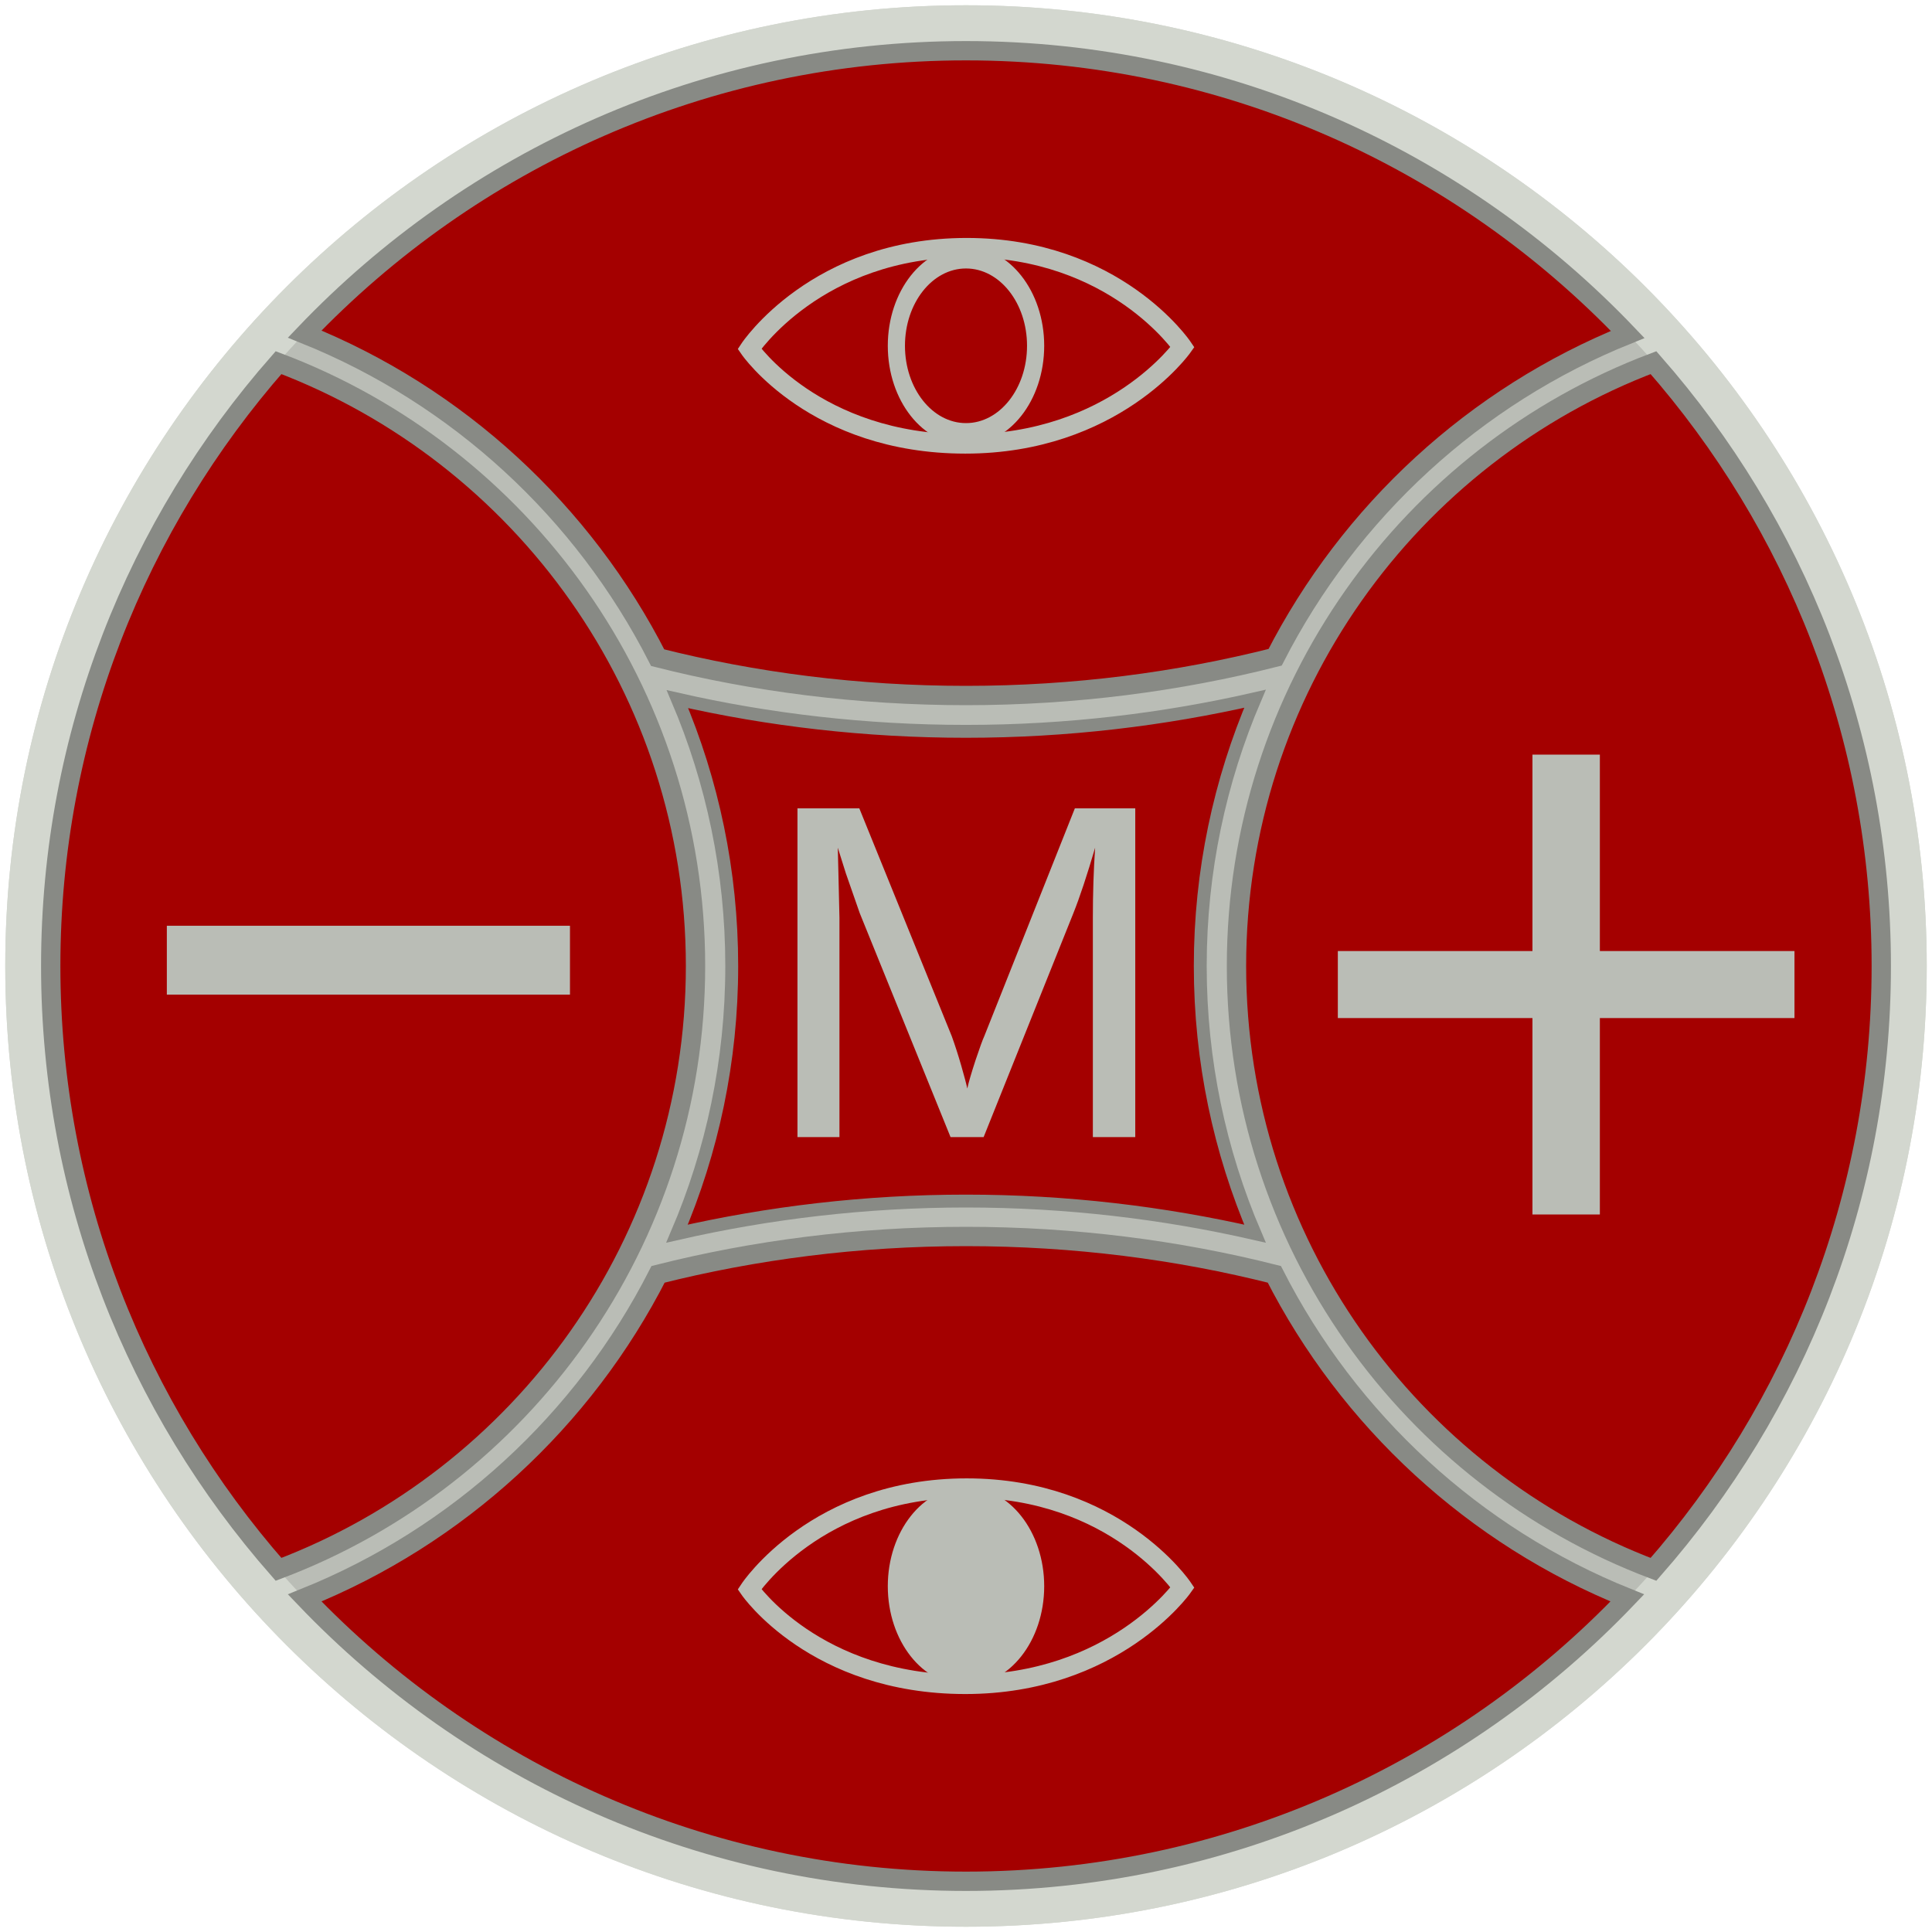
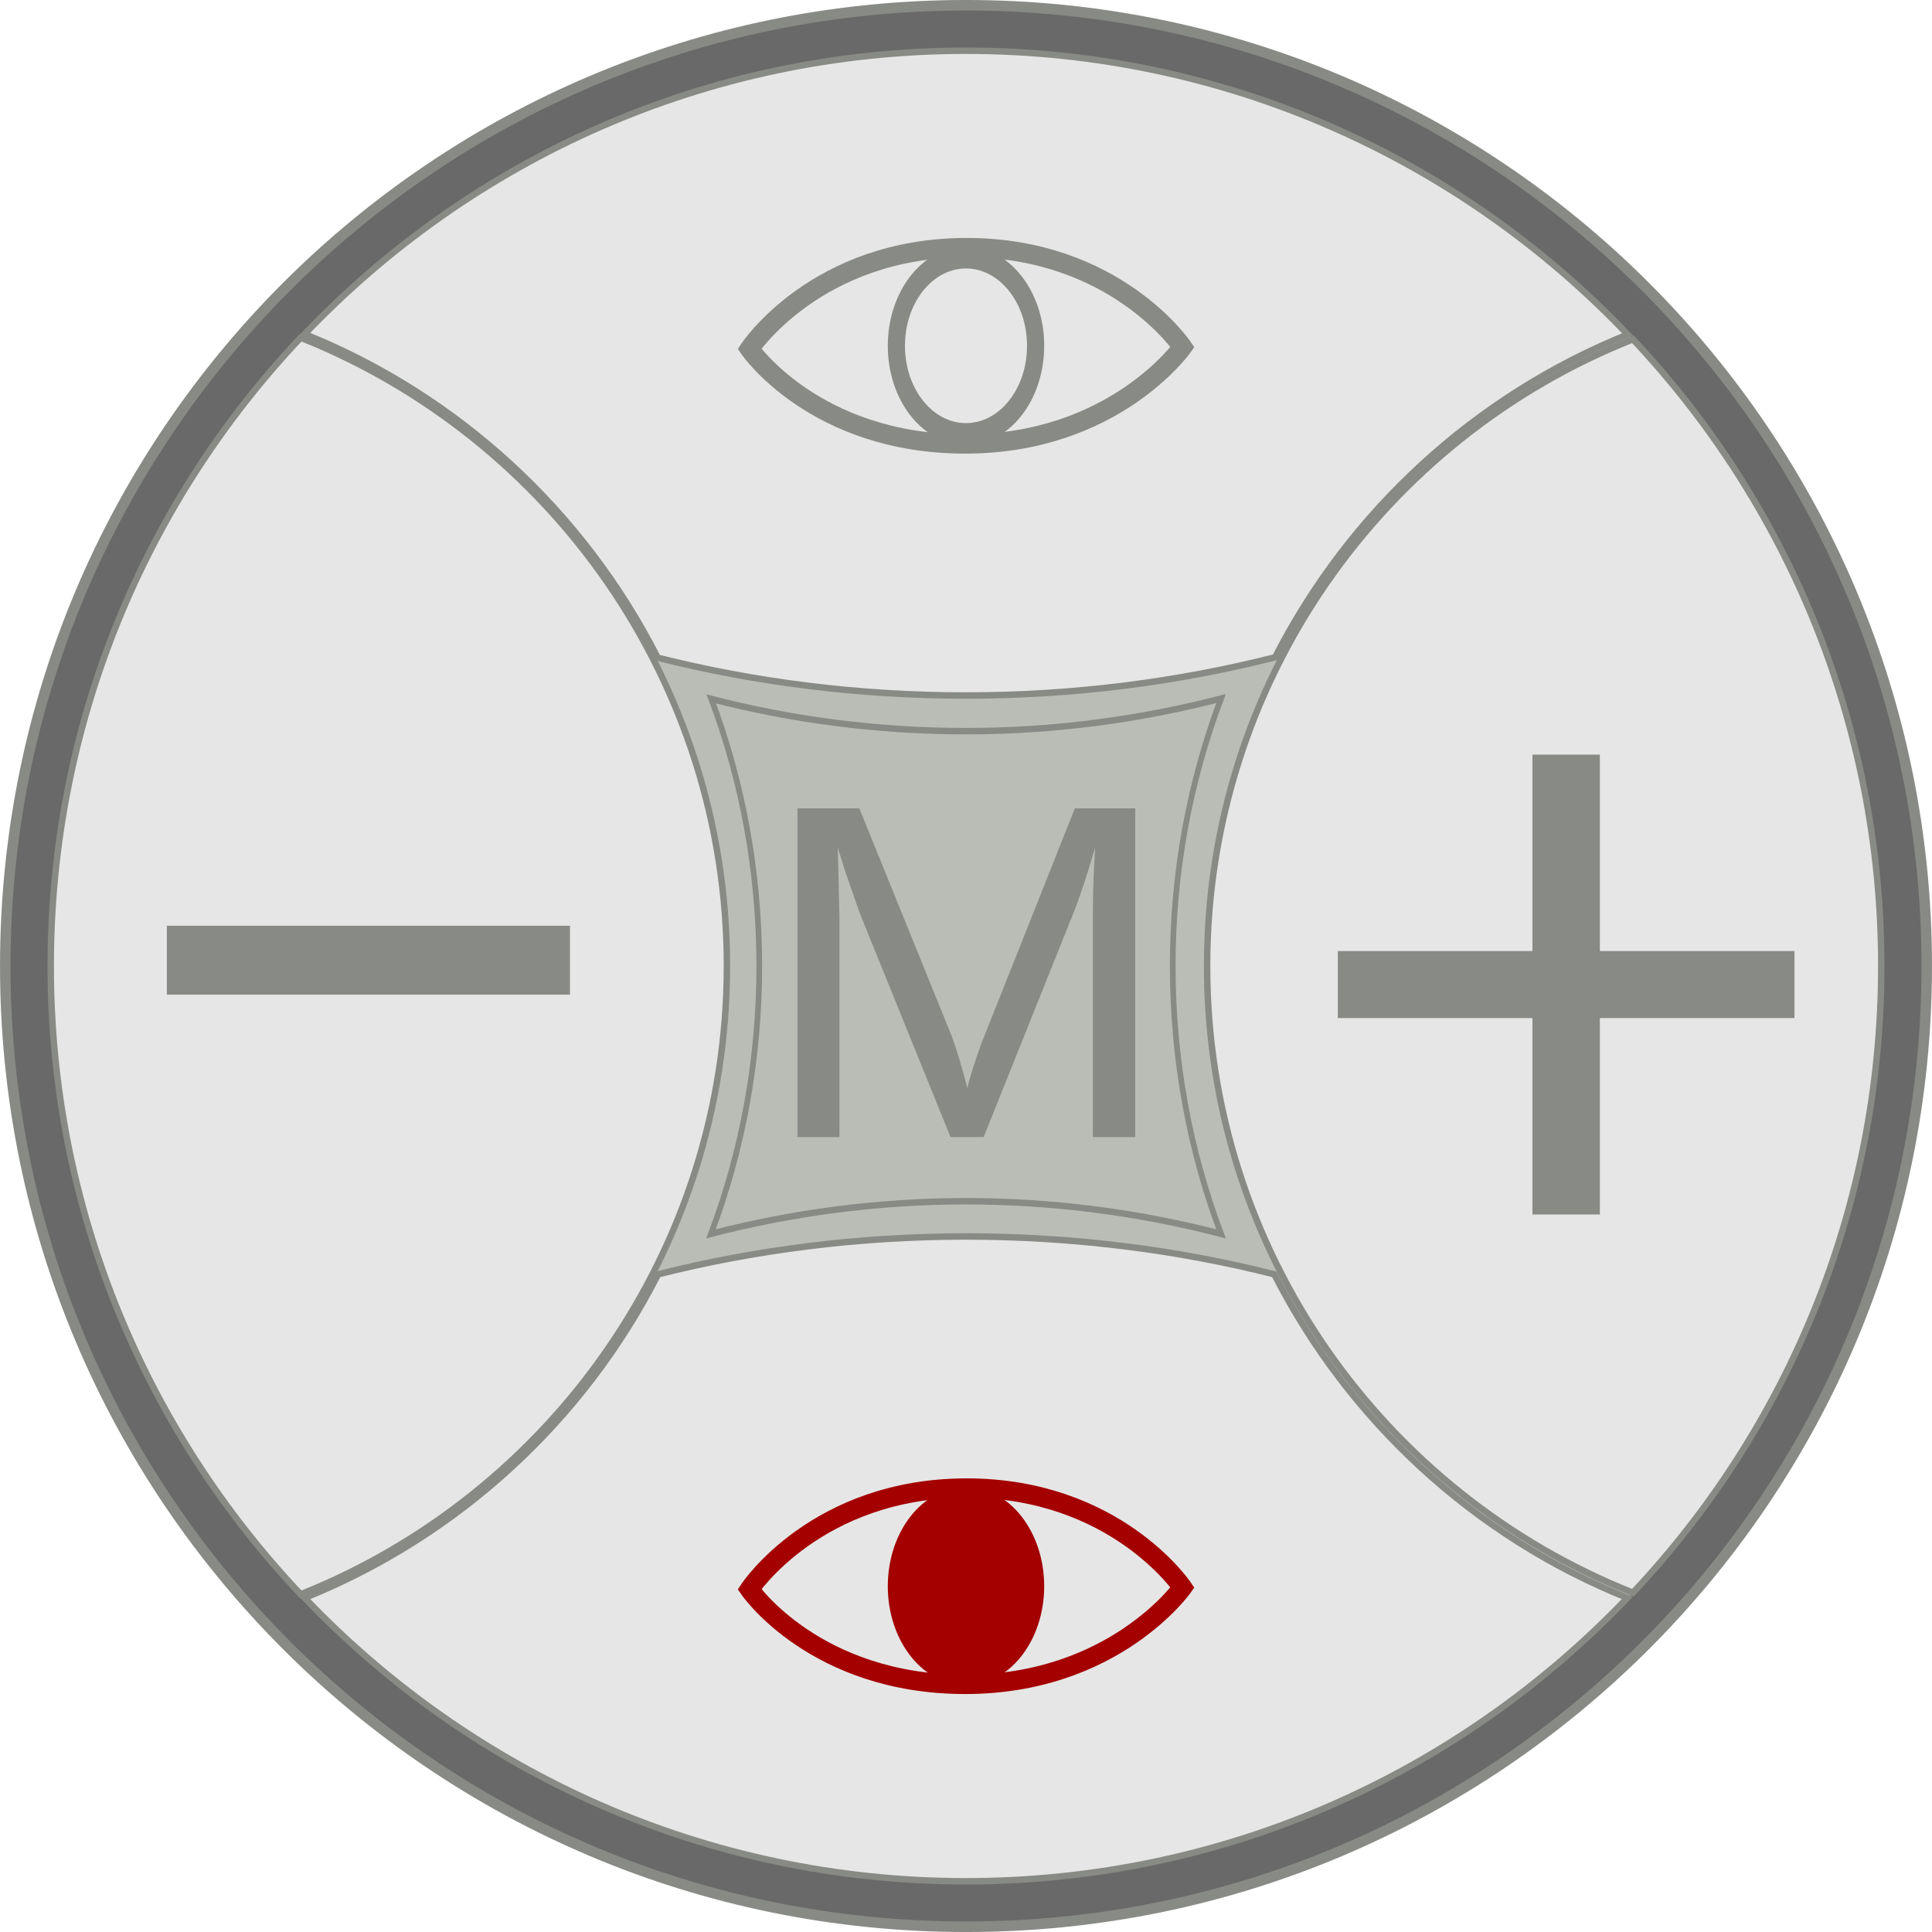
<svg xmlns="http://www.w3.org/2000/svg" width="150" height="150" id="svg2" version="1.0" style="display:inline">
-   <defs id="defs4">
-     </defs>
+   <defs id="defs4" />
  <g style="display:inline" id="normal">
-     <path style="fill:#d3d7cf;fill-opacity:1;stroke:none;stroke-width:0.5;stroke-linecap:round;stroke-linejoin:miter;stroke-miterlimit:4;stroke-dasharray:none;stroke-dashoffset:0;stroke-opacity:1" id="path3549" d="M 112.5,73 A 45.75,45.5 0 1 1 21,73 A 45.75,45.5 0 1 1 112.5,73 z" transform="matrix(1.63041,0,0,1.639369,-33.82989,-44.67392)" />
+     <path style="fill:#696969;fill-opacity:1;stroke:#888a85;stroke-width:0.5;stroke-linecap:round;stroke-linejoin:miter;stroke-miterlimit:4;stroke-dasharray:none;stroke-dashoffset:0;stroke-opacity:1" id="path3549" d="M 112.5,73 A 45.75,45.5 0 1 1 21,73 A 45.75,45.5 0 1 1 112.5,73 z" transform="matrix(1.63041,0,0,1.639369,-33.82989,-44.67392)" />
    <path transform="matrix(1.553131,0,0,1.561665,-28.67149,-39.00153)" d="M 112.5,73 A 45.75,45.5 0 1 1 21,73 A 45.75,45.5 0 1 1 112.5,73 z" id="path3551" style="fill:#babdb6;fill-opacity:1;stroke:none;stroke-width:0.5;stroke-linecap:round;stroke-linejoin:miter;stroke-miterlimit:4;stroke-dasharray:none;stroke-dashoffset:0;stroke-opacity:1" />
-     <path style="opacity:1;fill:#babdb6;fill-opacity:1;stroke:#888a85;stroke-width:1;stroke-linecap:square;stroke-linejoin:miter;stroke-miterlimit:4;stroke-dasharray:none;stroke-dashoffset:0;stroke-opacity:1" id="path2565" d="M 97.438,54.25 C 90.365,55.867 82.821,56.781 75,56.781 C 67.194,56.781 59.66,55.891 52.594,54.281 C 55.308,60.648 56.812,67.65 56.812,75 C 56.812,82.378 55.295,89.394 52.562,95.781 C 59.641,94.161 67.17,93.25 75,93.25 C 82.828,93.25 90.358,94.162 97.438,95.781 C 94.705,89.394 93.188,82.378 93.188,75 C 93.188,67.636 94.711,60.626 97.438,54.25 z" />
+     <path style="opacity:1;fill:#babdb6;fill-opacity:1;stroke:#888a85;stroke-width:0.5;stroke-linecap:square;stroke-linejoin:miter;stroke-miterlimit:4;stroke-dasharray:none;stroke-dashoffset:0;stroke-opacity:1" id="path2565" d="M 97.438,54.25 C 90.365,55.867 82.821,56.781 75,56.781 C 67.194,56.781 59.66,55.891 52.594,54.281 C 55.308,60.648 56.812,67.65 56.812,75 C 56.812,82.378 55.295,89.394 52.562,95.781 C 59.641,94.161 67.17,93.25 75,93.25 C 82.828,93.25 90.358,94.162 97.438,95.781 C 94.705,89.394 93.188,82.378 93.188,75 C 93.188,67.636 94.711,60.626 97.438,54.25 z" transform="matrix(0.8824919,0,0,1.000725,8.813108,-5.4412207e-2)" />
    <rect style="opacity:1;fill:none;fill-opacity:1;stroke:none;stroke-width:1.594;stroke-linecap:round;stroke-linejoin:miter;stroke-miterlimit:4;stroke-dasharray:none;stroke-dashoffset:0;stroke-opacity:1" id="n_mask" width="41.979" height="40.564" x="54.141" y="54.588" />
-     <path style="fill:#e6e6e6;fill-opacity:1;stroke:#888a85;stroke-width:1.5;stroke-linecap:round;stroke-linejoin:miter;stroke-miterlimit:4;stroke-dasharray:none;stroke-dashoffset:0;stroke-opacity:1" d="M 75,96 C 66.611,96 58.564,97.052 51.094,98.938 C 45.318,110.284 35.555,119.275 23.656,124.062 C 36.592,137.611 54.804,146.062 75,146.062 C 95.196,146.062 113.408,137.611 126.344,124.062 C 114.449,119.276 104.714,110.283 98.938,98.938 C 91.459,97.047 83.4,96 75,96 z" id="n_original" />
-     <path style="fill:#e6e6e6;fill-opacity:1;stroke:#888a85;stroke-width:1.5;stroke-linecap:round;stroke-linejoin:miter;stroke-miterlimit:4;stroke-dasharray:none;stroke-dashoffset:0;stroke-opacity:1" d="M 75,3.938 C 54.804,3.938 36.592,12.389 23.656,25.938 C 35.553,30.725 45.286,39.717 51.062,51.062 C 58.541,52.953 66.6,54 75,54 C 83.424,54 91.503,52.932 99,51.031 C 104.783,39.722 114.508,30.744 126.375,25.969 C 113.437,12.402 95.212,3.938 75,3.938 z" id="n_corrected" />
-     <path style="fill:#e6e6e6;fill-opacity:1;stroke:#888a85;stroke-width:1.5;stroke-linecap:round;stroke-linejoin:miter;stroke-miterlimit:4;stroke-dasharray:none;stroke-dashoffset:0;stroke-opacity:1" d="M 21.625,28.156 C 10.637,40.667 3.938,57.053 3.938,75 C 3.938,92.947 10.637,109.333 21.625,121.844 C 40.541,114.695 54,96.409 54,75 C 54,53.591 40.541,35.305 21.625,28.156 z" id="n_zoomout" />
-     <path style="fill:#e6e6e6;fill-opacity:1;stroke:#888a85;stroke-width:1.5;stroke-linecap:round;stroke-linejoin:miter;stroke-miterlimit:4;stroke-dasharray:none;stroke-dashoffset:0;stroke-opacity:1" d="M 128.375,28.156 C 109.459,35.305 96,53.591 96,75 C 96,96.409 109.459,114.695 128.375,121.844 C 139.363,109.333 146.062,92.947 146.062,75 C 146.062,57.053 139.363,40.667 128.375,28.156 z" id="n_zoomin" />
+     <path style="fill:#e6e6e6;fill-opacity:1;stroke:#888a85;stroke-width:0.5;stroke-linecap:round;stroke-linejoin:miter;stroke-miterlimit:4;stroke-dasharray:none;stroke-dashoffset:0;stroke-opacity:1" d="M 75,96 C 66.611,96 58.564,97.052 51.094,98.938 C 45.318,110.284 35.555,119.275 23.656,124.062 C 36.592,137.611 54.804,146.062 75,146.062 C 95.196,146.062 113.408,137.611 126.344,124.062 C 114.449,119.276 104.714,110.283 98.938,98.938 C 91.459,97.047 83.4,96 75,96 z" id="n_original" />
+     <path style="fill:#e6e6e6;fill-opacity:1;stroke:#888a85;stroke-width:0.5;stroke-linecap:round;stroke-linejoin:miter;stroke-miterlimit:4;stroke-dasharray:none;stroke-dashoffset:0;stroke-opacity:1" d="M 75,3.938 C 54.804,3.938 36.592,12.389 23.656,25.938 C 35.553,30.725 45.286,39.717 51.062,51.062 C 58.541,52.953 66.6,54 75,54 C 83.424,54 91.503,52.932 99,51.031 C 104.783,39.722 114.508,30.744 126.375,25.969 C 113.437,12.402 95.212,3.938 75,3.938 z" id="n_corrected" />
+     <path style="fill:#e6e6e6;fill-opacity:1;stroke:#888a85;stroke-width:0.5;stroke-linecap:round;stroke-linejoin:miter;stroke-miterlimit:4;stroke-dasharray:none;stroke-dashoffset:0;stroke-opacity:1" d="M 23.344,26.219 C 11.319,38.948 3.938,56.121 3.938,75 C 3.938,93.879 11.319,111.052 23.344,123.781 C 42.723,116.055 56.438,97.095 56.438,75 C 56.438,52.905 42.723,33.944 23.344,26.219 z" id="path3429" />
+     <path style="fill:#e6e6e6;fill-opacity:1;stroke:#888a85;stroke-width:0.5;stroke-linecap:round;stroke-linejoin:miter;stroke-miterlimit:4;stroke-dasharray:none;stroke-dashoffset:0;stroke-opacity:1" d="M 126.781,26.344 C 107.408,34.024 93.719,52.93 93.719,75 C 93.719,97.07 107.408,115.976 126.781,123.656 C 138.734,110.94 146.062,93.816 146.062,75 C 146.062,56.184 138.734,39.06 126.781,26.344 z" id="path3427" />
    <g transform="translate(103.2208,-0.8173854)" id="g4366" style="stroke-linejoin:miter">
      <text xml:space="preserve" style="font-size:72.987px;font-style:normal;font-variant:normal;font-weight:normal;font-stretch:normal;fill:#888a85;fill-opacity:1;stroke:none;stroke-width:1px;stroke-linecap:butt;stroke-linejoin:miter;stroke-opacity:1;font-family:Arial;-inkscape-font-specification:Arial" x="-2.916" y="101.53" id="text4370">
        <tspan id="tspan4372" x="-2.916" y="101.53">+</tspan>
      </text>
    </g>
    <g transform="translate(96.85682,21.183)" id="g4383" style="stroke-linejoin:miter">
      <text transform="scale(1.367325,0.7313548)" id="text4387" y="97.858" x="-65.52" style="font-size:93.703px;font-style:normal;font-variant:normal;font-weight:normal;font-stretch:normal;fill:#888a85;fill-opacity:1;stroke:none;stroke-width:1px;stroke-linecap:butt;stroke-linejoin:miter;stroke-opacity:1;font-family:Arial;-inkscape-font-specification:Arial" xml:space="preserve">
        <tspan y="97.858" x="-65.52" id="tspan4389">-</tspan>
      </text>
    </g>
    <g id="g4391" transform="translate(41.34894,67.85205)" style="stroke-linejoin:miter">
      <text xml:space="preserve" style="font-size:38.138px;font-style:normal;font-variant:normal;font-weight:normal;font-stretch:normal;fill:#888a85;fill-opacity:1;stroke:none;stroke-width:1px;stroke-linecap:butt;stroke-linejoin:miter;stroke-opacity:1;font-family:Arial;-inkscape-font-specification:Arial" x="16.881" y="20.997" id="text4393" transform="scale(1.02788,0.9728767)">
        <tspan id="tspan4395" x="16.881" y="20.997">M</tspan>
      </text>
    </g>
    <g id="g4414" transform="translate(-61.5,-108.1085)" style="stroke:#a40000;stroke-linejoin:miter">
      <path transform="matrix(0.2485065,0,0,0.3148108,181.169,290.3671)" d="M -158,-187.75 A 21.75,21.75 0 1 1 -201.5,-187.75 A 21.75,21.75 0 1 1 -158,-187.75 z" id="path4403" style="fill:#a40000;fill-opacity:1;stroke:#a40000;stroke-width:5.363;stroke-linecap:round;stroke-linejoin:miter;stroke-miterlimit:4;stroke-dasharray:none;stroke-dashoffset:0;stroke-opacity:1" />
      <path id="path4405" d="M 119.691,231.5 C 119.691,231.5 124.888,223.639 136.555,223.639 C 148.089,223.639 153.309,231.36 153.309,231.36 C 153.309,231.36 147.978,238.883 136.445,238.883 C 124.778,238.883 119.691,231.5 119.691,231.5 z" style="fill:none;fill-opacity:1;stroke:#a40000;stroke-width:1.5;stroke-linecap:round;stroke-linejoin:miter;stroke-miterlimit:4;stroke-dashoffset:0;stroke-opacity:1" />
    </g>
    <g id="g4418" transform="translate(-61.5,-204.4143)" style="stroke-linejoin:miter">
      <path style="fill:none;fill-opacity:1;stroke:#888a85;stroke-width:5.363;stroke-linecap:round;stroke-linejoin:miter;stroke-miterlimit:4;stroke-dasharray:none;stroke-dashoffset:0;stroke-opacity:1" id="path4420" d="M -158,-187.75 A 21.75,21.75 0 1 1 -201.5,-187.75 A 21.75,21.75 0 1 1 -158,-187.75 z" transform="matrix(0.2485065,0,0,0.3148108,181.169,290.3671)" />
      <path style="fill:none;fill-opacity:1;stroke:#888a85;stroke-width:1.5;stroke-linecap:round;stroke-linejoin:miter;stroke-miterlimit:4;stroke-dashoffset:0;stroke-opacity:1" d="M 119.691,231.5 C 119.691,231.5 124.888,223.639 136.555,223.639 C 148.089,223.639 153.309,231.36 153.309,231.36 C 153.309,231.36 147.978,238.883 136.445,238.883 C 124.778,238.883 119.691,231.5 119.691,231.5 z" id="path4422" />
    </g>
  </g>
-   <g id="hover" style="display:inline">
-     <path transform="matrix(1.63041,0,0,1.639369,-33.82989,-44.67392)" d="M 112.5,73 A 45.75,45.5 0 1 1 21,73 A 45.75,45.5 0 1 1 112.5,73 z" id="path2491" style="fill:#d3d7cf;fill-opacity:1;stroke:none;stroke-width:0.5;stroke-linecap:round;stroke-linejoin:miter;stroke-miterlimit:4;stroke-dasharray:none;stroke-dashoffset:0;stroke-opacity:1" />
-     <path style="fill:#babdb6;fill-opacity:1;stroke:none;stroke-width:0.5;stroke-linecap:round;stroke-linejoin:miter;stroke-miterlimit:4;stroke-dasharray:none;stroke-dashoffset:0;stroke-opacity:1" id="path2493" d="M 112.5,73 A 45.75,45.5 0 1 1 21,73 A 45.75,45.5 0 1 1 112.5,73 z" transform="matrix(1.553131,0,0,1.561665,-28.67149,-39.00153)" />
-     <rect y="54.588" x="54.141" height="40.564" width="41.979" id="rect2497" style="opacity:1;fill:none;fill-opacity:1;stroke:none;stroke-width:1.594;stroke-linecap:round;stroke-linejoin:miter;stroke-miterlimit:4;stroke-dasharray:none;stroke-dashoffset:0;stroke-opacity:1" />
-     <g id="h_zoomin">
-       <path style="fill:#a40000;fill-opacity:1;stroke:#888a85;stroke-width:1.5;stroke-linecap:round;stroke-linejoin:miter;stroke-miterlimit:4;stroke-dasharray:none;stroke-dashoffset:0;stroke-opacity:1" d="M 128.375,28.156 C 109.459,35.305 96,53.591 96,75 C 96,96.409 109.459,114.695 128.375,121.844 C 139.363,109.333 146.062,92.947 146.062,75 C 146.062,57.053 139.363,40.667 128.375,28.156 z" id="path2492" />
-       <g transform="translate(103.2208,-0.8173854)" id="g2507" style="fill:#babdb6;stroke-linejoin:miter">
-         <text xml:space="preserve" style="font-size:72.987px;font-style:normal;font-variant:normal;font-weight:normal;font-stretch:normal;fill:#babdb6;fill-opacity:1;stroke:none;stroke-width:1px;stroke-linecap:butt;stroke-linejoin:miter;stroke-opacity:1;font-family:Arial;-inkscape-font-specification:Arial" x="-2.916" y="101.53" id="text2509">
-           <tspan id="tspan2511" x="-2.916" y="101.53">+</tspan>
-         </text>
-       </g>
-     </g>
-     <g id="h_zoomout">
-       <g id="g_zoomout">
-         <path id="path2506" d="M 21.625,28.156 C 10.637,40.667 3.938,57.053 3.938,75 C 3.938,92.947 10.637,109.333 21.625,121.844 C 40.541,114.695 54,96.409 54,75 C 54,53.591 40.541,35.305 21.625,28.156 z" style="fill:#a40000;fill-opacity:1;stroke:#888a85;stroke-width:1.5;stroke-linecap:round;stroke-linejoin:miter;stroke-miterlimit:4;stroke-dasharray:none;stroke-dashoffset:0;stroke-opacity:1" />
-         <g style="fill:#babdb6;stroke-linejoin:miter" id="g2513" transform="translate(96.85682,21.183)">
-           <text xml:space="preserve" style="font-size:93.703px;font-style:normal;font-variant:normal;font-weight:normal;font-stretch:normal;fill:#babdb6;fill-opacity:1;stroke:none;stroke-width:1px;stroke-linecap:butt;stroke-linejoin:miter;stroke-opacity:1;font-family:Arial;-inkscape-font-specification:Arial" x="-65.52" y="97.858" id="text2515" transform="scale(1.367325,0.7313548)">
-             <tspan id="tspan2517" x="-65.52" y="97.858">-</tspan>
-           </text>
-         </g>
-       </g>
-     </g>
-     <g id="h_mask">
-       <path style="opacity:1;fill:#a40000;fill-opacity:1;stroke:#888a85;stroke-width:1;stroke-linecap:square;stroke-linejoin:miter;stroke-miterlimit:4;stroke-dasharray:none;stroke-dashoffset:0;stroke-opacity:1" id="12121212232" d="M 97.438,54.25 C 90.365,55.867 82.821,56.781 75,56.781 C 67.194,56.781 59.66,55.891 52.594,54.281 C 55.308,60.648 56.812,67.65 56.812,75 C 56.812,82.378 55.295,89.394 52.562,95.781 C 59.641,94.161 67.17,93.25 75,93.25 C 82.828,93.25 90.358,94.162 97.438,95.781 C 94.705,89.394 93.188,82.378 93.188,75 C 93.188,67.636 94.711,60.626 97.438,54.25 z" />
-       <g id="g2519" transform="translate(41.34894,67.85205)" style="fill:#babdb6;stroke-linejoin:miter">
-         <text xml:space="preserve" style="font-size:38.138px;font-style:normal;font-variant:normal;font-weight:normal;font-stretch:normal;fill:#babdb6;fill-opacity:1;stroke:none;stroke-width:1px;stroke-linecap:butt;stroke-linejoin:miter;stroke-opacity:1;font-family:Arial;-inkscape-font-specification:Arial" x="16.881" y="20.997" id="text2521" transform="scale(1.02788,0.9728767)">
-           <tspan id="tspan2523" x="16.881" y="20.997">M</tspan>
-         </text>
-       </g>
-     </g>
-     <g id="h_original">
-       <path style="fill:#a40000;fill-opacity:1;stroke:#888a85;stroke-width:1.5;stroke-linecap:round;stroke-linejoin:miter;stroke-miterlimit:4;stroke-dasharray:none;stroke-dashoffset:0;stroke-opacity:1" d="M 75,96 C 66.611,96 58.564,97.052 51.094,98.938 C 45.318,110.284 35.555,119.275 23.656,124.062 C 36.592,137.611 54.804,146.062 75,146.062 C 95.196,146.062 113.408,137.611 126.344,124.062 C 114.449,119.276 104.714,110.283 98.938,98.938 C 91.459,97.047 83.4,96 75,96 z" id="dsdwe23232" />
-       <g id="g2525" transform="translate(-61.5,-108.1085)" style="stroke:#babdb6;stroke-linejoin:miter">
-         <path transform="matrix(0.2485065,0,0,0.3148108,181.169,290.3671)" d="M -158,-187.75 A 21.75,21.75 0 1 1 -201.5,-187.75 A 21.75,21.75 0 1 1 -158,-187.75 z" id="path2527" style="fill:#babdb6;fill-opacity:1;stroke:#babdb6;stroke-width:5.363;stroke-linecap:round;stroke-linejoin:miter;stroke-miterlimit:4;stroke-dasharray:none;stroke-dashoffset:0;stroke-opacity:1" />
-         <path id="path2529" d="M 119.691,231.5 C 119.691,231.5 124.888,223.639 136.555,223.639 C 148.089,223.639 153.309,231.36 153.309,231.36 C 153.309,231.36 147.978,238.883 136.445,238.883 C 124.778,238.883 119.691,231.5 119.691,231.5 z" style="fill:none;fill-opacity:1;stroke:#babdb6;stroke-width:1.5;stroke-linecap:round;stroke-linejoin:miter;stroke-miterlimit:4;stroke-dashoffset:0;stroke-opacity:1" />
-       </g>
-     </g>
-     <g id="h_corrected">
-       <path style="fill:#a40000;fill-opacity:1;stroke:#888a85;stroke-width:1.5;stroke-linecap:round;stroke-linejoin:miter;stroke-miterlimit:4;stroke-dasharray:none;stroke-dashoffset:0;stroke-opacity:1" d="M 75,3.938 C 54.804,3.938 36.592,12.389 23.656,25.938 C 35.553,30.725 45.286,39.717 51.062,51.062 C 58.541,52.953 66.6,54 75,54 C 83.424,54 91.503,52.932 99,51.031 C 104.783,39.722 114.508,30.744 126.375,25.969 C 113.437,12.402 95.212,3.938 75,3.938 z" id="path2514" />
-       <g id="g2531" transform="translate(-61.5,-204.4143)" style="stroke:#babdb6;stroke-linejoin:miter">
-         <path style="fill:none;fill-opacity:1;stroke:#babdb6;stroke-width:5.363;stroke-linecap:round;stroke-linejoin:miter;stroke-miterlimit:4;stroke-dasharray:none;stroke-dashoffset:0;stroke-opacity:1" id="path2533" d="M -158,-187.75 A 21.75,21.75 0 1 1 -201.5,-187.75 A 21.75,21.75 0 1 1 -158,-187.75 z" transform="matrix(0.2485065,0,0,0.3148108,181.169,290.3671)" />
-         <path style="fill:none;fill-opacity:1;stroke:#babdb6;stroke-width:1.5;stroke-linecap:round;stroke-linejoin:miter;stroke-miterlimit:4;stroke-dashoffset:0;stroke-opacity:1" d="M 119.691,231.5 C 119.691,231.5 124.888,223.639 136.555,223.639 C 148.089,223.639 153.309,231.36 153.309,231.36 C 153.309,231.36 147.978,238.883 136.445,238.883 C 124.778,238.883 119.691,231.5 119.691,231.5 z" id="path2535" />
-       </g>
-     </g>
-   </g>
-   <g style="display:none" id="pressed">
-     <path style="fill:#d3d7cf;fill-opacity:1;stroke:none;stroke-width:0.5;stroke-linecap:round;stroke-linejoin:miter;stroke-miterlimit:4;stroke-dasharray:none;stroke-dashoffset:0;stroke-opacity:1" id="path2539" d="M 112.5,73 A 45.75,45.5 0 1 1 21,73 A 45.75,45.5 0 1 1 112.5,73 z" transform="matrix(1.63041,0,0,1.639369,-33.82989,-44.67392)" />
-     <path transform="matrix(1.553131,0,0,1.561665,-28.67149,-39.00153)" d="M 112.5,73 A 45.75,45.5 0 1 1 21,73 A 45.75,45.5 0 1 1 112.5,73 z" id="path2541" style="fill:#babdb6;fill-opacity:1;stroke:none;stroke-width:0.5;stroke-linecap:round;stroke-linejoin:miter;stroke-miterlimit:4;stroke-dasharray:none;stroke-dashoffset:0;stroke-opacity:1" />
-     <rect style="opacity:1;fill:none;fill-opacity:1;stroke:none;stroke-width:1.594;stroke-linecap:round;stroke-linejoin:miter;stroke-miterlimit:4;stroke-dasharray:none;stroke-dashoffset:0;stroke-opacity:1" id="rect2545" width="41.979" height="40.564" x="54.141" y="54.588" />
-     <g id="p_zoomin">
-       <path id="path2553" d="M 128.153,29.572 C 109.809,36.504 96.756,54.238 96.756,75 C 96.756,95.762 109.809,113.496 128.153,120.428 C 138.81,108.295 145.306,92.405 145.306,75 C 145.306,57.595 138.81,41.705 128.153,29.572 z" style="fill:#babdb6;fill-opacity:1;stroke:#a40000;stroke-width:1.455;stroke-linecap:round;stroke-linejoin:miter;stroke-miterlimit:4;stroke-dasharray:none;stroke-dashoffset:0;stroke-opacity:1" />
-       <g style="fill:#a40000;stroke-linejoin:miter" id="g2555" transform="matrix(0.9697869,0,0,0.9697869,103.7589,1.473294)">
-         <text id="text2557" y="101.53" x="-2.916" style="font-size:72.987px;font-style:normal;font-variant:normal;font-weight:normal;font-stretch:normal;fill:#a40000;fill-opacity:1;stroke:none;stroke-width:1px;stroke-linecap:butt;stroke-linejoin:miter;stroke-opacity:1;font-family:Arial;-inkscape-font-specification:Arial" xml:space="preserve">
-           <tspan y="101.53" x="-2.916" id="tspan2559">+</tspan>
-         </text>
-       </g>
-     </g>
-     <g id="p_zoomout">
-       <path id="path2551" d="M 21.847,29.572 C 11.19,41.705 4.694,57.595 4.694,75 C 4.694,92.405 11.19,108.295 21.847,120.428 C 40.191,113.496 53.244,95.762 53.244,75 C 53.244,54.238 40.191,36.504 21.847,29.572 z" style="fill:#babdb6;fill-opacity:1;stroke:#a40000;stroke-width:1.455;stroke-linecap:round;stroke-linejoin:miter;stroke-miterlimit:4;stroke-dasharray:none;stroke-dashoffset:0;stroke-opacity:1" />
-       <g style="fill:#babdb6;stroke-linejoin:miter" id="g2561" transform="matrix(0.9697869,0,0,0.9697869,94.80571,22.80898)">
-         <text xml:space="preserve" style="font-size:93.703px;font-style:normal;font-variant:normal;font-weight:normal;font-stretch:normal;fill:#a40000;fill-opacity:1;stroke:none;stroke-width:1px;stroke-linecap:butt;stroke-linejoin:miter;stroke-opacity:1;font-family:Arial;-inkscape-font-specification:Arial" x="-65.52" y="97.858" id="text2563" transform="scale(1.367325,0.7313548)">
-           <tspan id="tspan2565" x="-65.52" y="97.858">-</tspan>
-         </text>
-       </g>
-     </g>
-     <g id="p_mask">
-       <path transform="matrix(0.905812,0,0,0.905812,7.064102,7.065574)" d="M 97.438,54.25 C 90.365,55.867 82.821,56.781 75,56.781 C 67.194,56.781 59.66,55.891 52.594,54.281 C 55.308,60.648 56.812,67.65 56.812,75 C 56.812,82.378 55.295,89.394 52.562,95.781 C 59.641,94.161 67.17,93.25 75,93.25 C 82.828,93.25 90.358,94.162 97.438,95.781 C 94.705,89.394 93.188,82.378 93.188,75 C 93.188,67.636 94.711,60.626 97.438,54.25 z" id="path2543" style="opacity:1;fill:#babdb6;fill-opacity:1;stroke:#a40000;stroke-width:1;stroke-linecap:square;stroke-linejoin:miter;stroke-miterlimit:4;stroke-dasharray:none;stroke-dashoffset:0;stroke-opacity:1" />
-       <g style="fill:#a40000;stroke-linejoin:miter" transform="matrix(0.905812,0,0,0.905812,44.51846,68.52677)" id="g2567">
-         <text transform="scale(1.02788,0.9728767)" id="text2569" y="20.997" x="16.881" style="font-size:38.138px;font-style:normal;font-variant:normal;font-weight:normal;font-stretch:normal;fill:#a40000;fill-opacity:1;stroke:none;stroke-width:1px;stroke-linecap:butt;stroke-linejoin:miter;stroke-opacity:1;font-family:Arial;-inkscape-font-specification:Arial" xml:space="preserve">
-           <tspan y="20.997" x="16.881" id="tspan2571">M</tspan>
-         </text>
-       </g>
-     </g>
-     <g id="p_original">
-       <path id="path2547" d="M 75,96.972 C 66.937,96.972 59.203,97.983 52.022,99.796 C 46.471,110.701 37.087,119.343 25.651,123.945 C 38.084,136.967 55.589,145.09 75,145.09 C 94.411,145.09 111.916,136.967 124.349,123.945 C 112.916,119.344 103.56,110.701 98.008,99.796 C 90.819,97.979 83.073,96.972 75,96.972 z" style="fill:#babdb6;fill-opacity:1;stroke:#a40000;stroke-width:1.442;stroke-linecap:round;stroke-linejoin:miter;stroke-miterlimit:4;stroke-dasharray:none;stroke-dashoffset:0;stroke-opacity:1" />
-       <g style="fill:none;stroke:#a40000;stroke-linejoin:miter" transform="matrix(0.9611546,0,0,0.9611546,-56.1976,-99.20751)" id="g2573">
-         <path style="fill:#a40000;fill-opacity:1;stroke:#a40000;stroke-width:5.363;stroke-linecap:round;stroke-linejoin:miter;stroke-miterlimit:4;stroke-dasharray:none;stroke-dashoffset:0;stroke-opacity:1" id="path2575" d="M -158,-187.75 A 21.75,21.75 0 1 1 -201.5,-187.75 A 21.75,21.75 0 1 1 -158,-187.75 z" transform="matrix(0.2485065,0,0,0.3148108,181.169,290.3671)" />
-         <path style="fill:none;fill-opacity:1;stroke:#a40000;stroke-width:1.5;stroke-linecap:round;stroke-linejoin:miter;stroke-miterlimit:4;stroke-dashoffset:0;stroke-opacity:1" d="M 119.691,231.5 C 119.691,231.5 124.888,223.639 136.555,223.639 C 148.089,223.639 153.309,231.36 153.309,231.36 C 153.309,231.36 147.978,238.883 136.445,238.883 C 124.778,238.883 119.691,231.5 119.691,231.5 z" id="path2577" />
-       </g>
-     </g>
-     <g id="p_corrected">
-       <path transform="matrix(0.9654707,0,0,0.9654707,2.590235,1.00027)" d="M 75,3.938 C 54.804,3.938 36.592,12.389 23.656,25.938 C 35.553,30.725 45.286,39.717 51.062,51.062 C 58.541,52.953 66.6,54 75,54 C 83.424,54 91.503,52.932 99,51.031 C 104.783,39.722 114.508,30.744 126.375,25.969 C 113.437,12.402 95.212,3.938 75,3.938 z" id="path2585" style="fill:#babdb6;fill-opacity:1;stroke:#a40000;stroke-width:1.5;stroke-linecap:round;stroke-linejoin:miter;stroke-miterlimit:4;stroke-dasharray:none;stroke-dashoffset:0;stroke-opacity:1" />
-       <g style="stroke:#a40000;stroke-linejoin:miter" transform="matrix(0.9654707,0,0,0.9654707,-56.78621,-196.3557)" id="g2579">
-         <path transform="matrix(0.2485065,0,0,0.3148108,181.169,290.3671)" d="M -158,-187.75 A 21.75,21.75 0 1 1 -201.5,-187.75 A 21.75,21.75 0 1 1 -158,-187.75 z" id="path2581" style="fill:none;fill-opacity:1;stroke:#a40000;stroke-width:5.363;stroke-linecap:round;stroke-linejoin:miter;stroke-miterlimit:4;stroke-dasharray:none;stroke-dashoffset:0;stroke-opacity:1" />
-         <path id="path2583" d="M 119.691,231.5 C 119.691,231.5 124.888,223.639 136.555,223.639 C 148.089,223.639 153.309,231.36 153.309,231.36 C 153.309,231.36 147.978,238.883 136.445,238.883 C 124.778,238.883 119.691,231.5 119.691,231.5 z" style="fill:none;fill-opacity:1;stroke:#a40000;stroke-width:1.5;stroke-linecap:round;stroke-linejoin:miter;stroke-miterlimit:4;stroke-dashoffset:0;stroke-opacity:1" />
-       </g>
-     </g>
-   </g>
</svg>
